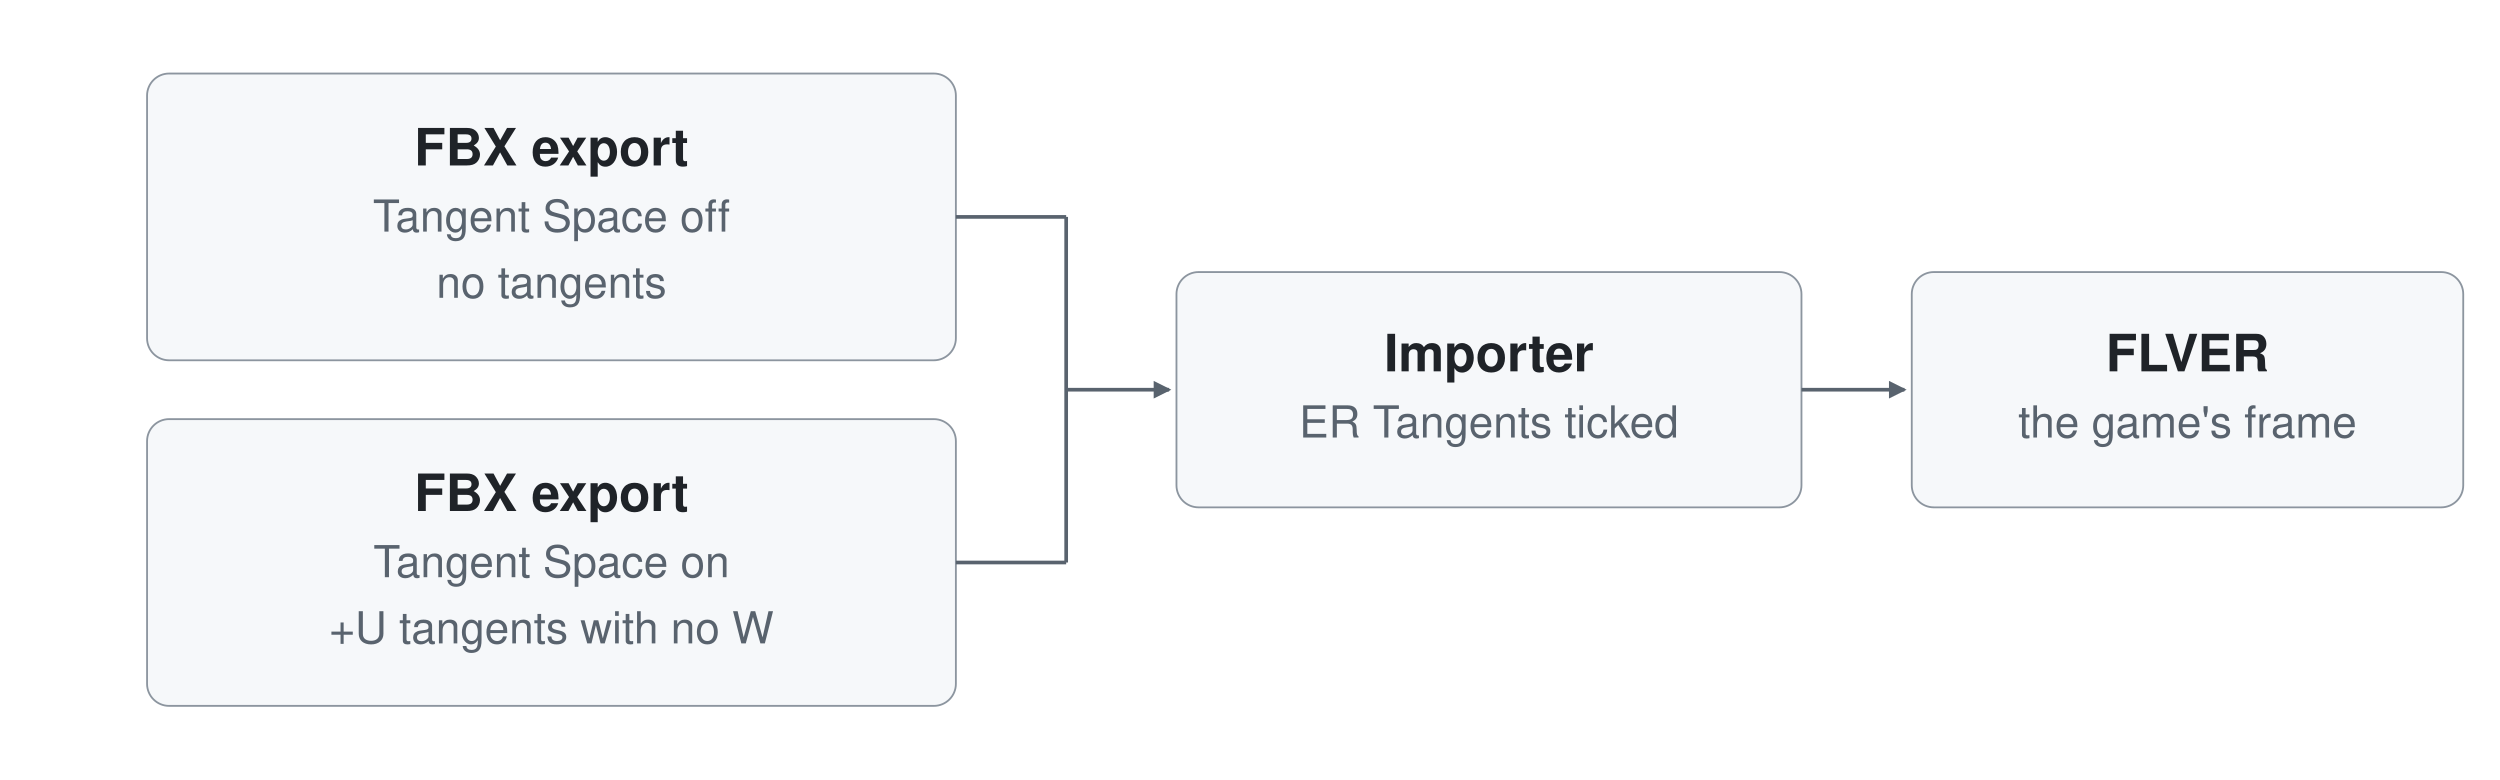
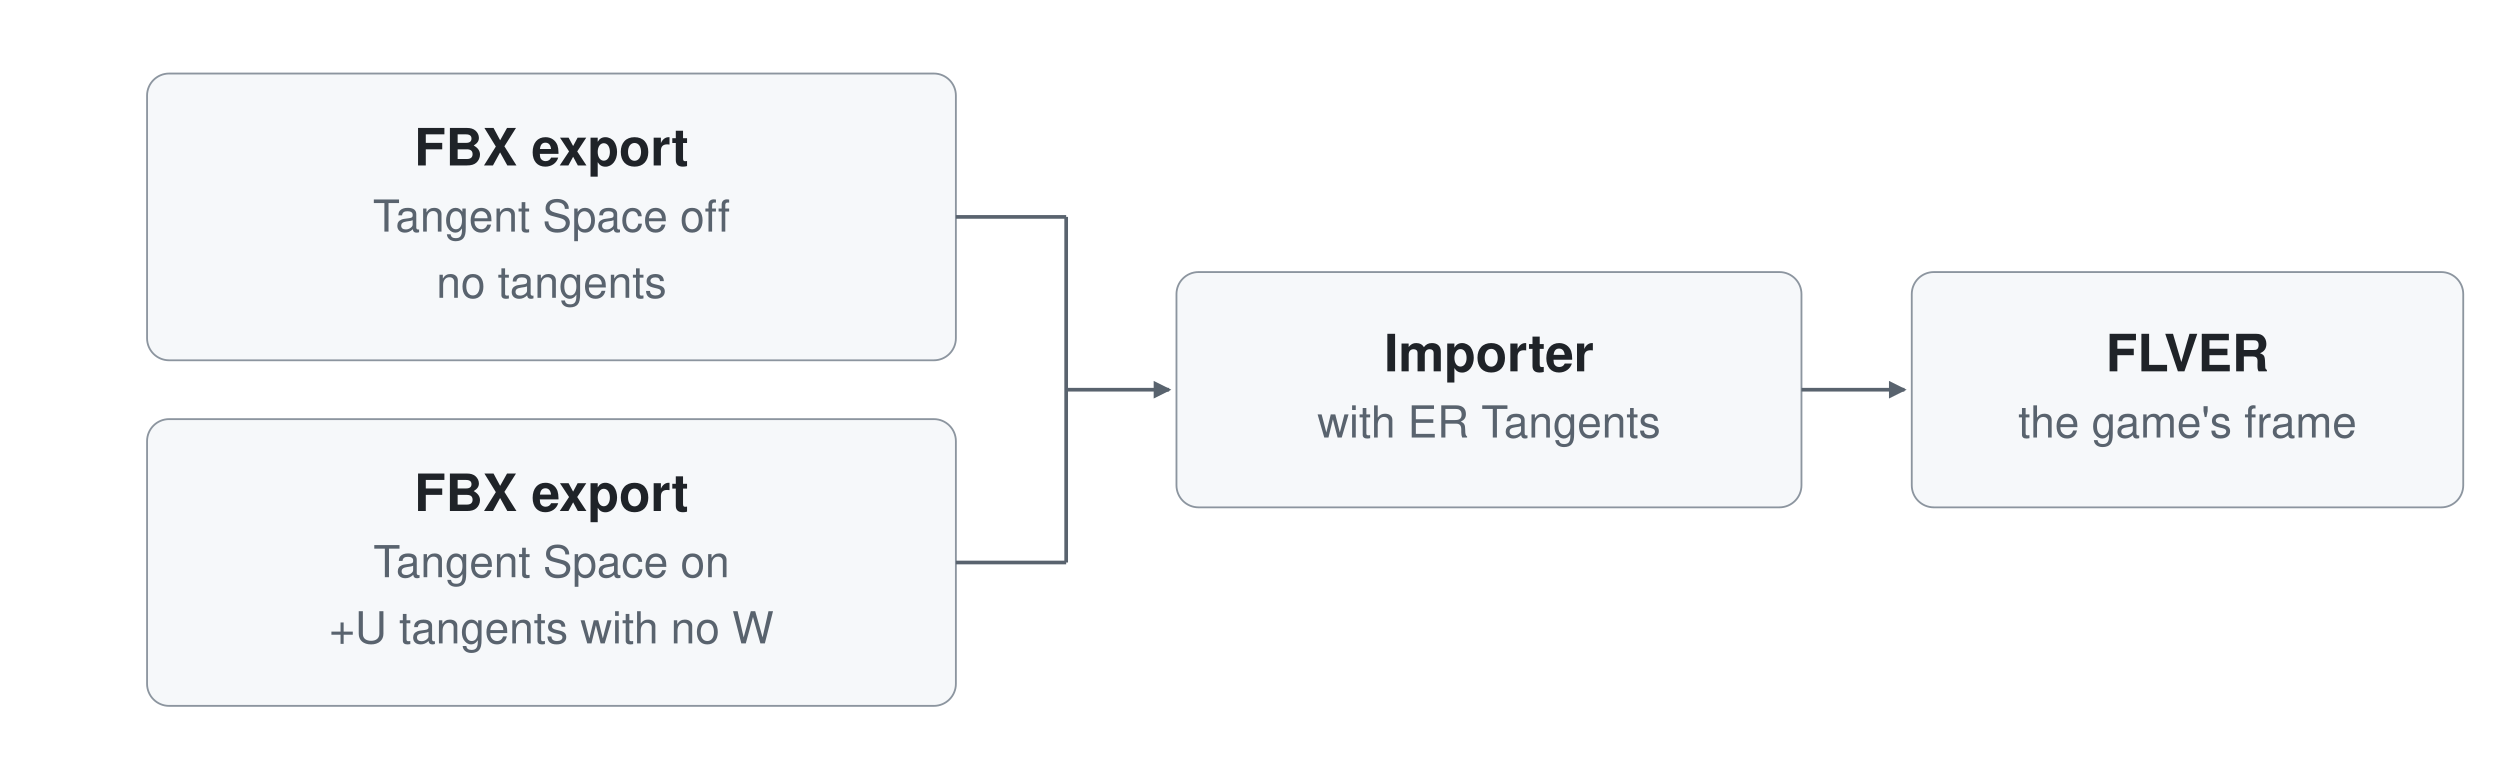
<svg xmlns="http://www.w3.org/2000/svg" width="680" height="212" viewBox="0 0 680 212" role="img">
  <style>
.t{fill:#1f2328;font:14px -apple-system,"Segoe UI",Helvetica,Arial,sans-serif}
.h{font-weight:600}
.s{fill:#59636e;font:12px -apple-system,"Segoe UI",Helvetica,Arial,sans-serif}
.o{stroke:#59636e}
.of{fill:#59636e}
.p{fill:#f6f8fa;stroke:#8c959f}
.g{stroke:#8c959f}
@media (prefers-color-scheme: dark){
.t{fill:#e6edf3}
.s{fill:#9198a1}
.o{stroke:#9198a1}
.of{fill:#9198a1}
.p{fill:#151b23;stroke:#656c76}
.g{stroke:#656c76}
}
</style>
  <defs>
    <marker id="ar" viewBox="0 0 10 10" refX="8" refY="5" markerWidth="6" markerHeight="6" orient="auto">
      <path d="M1 1L9 5L1 9z" fill="#E24B4A" />
    </marker>
    <marker id="ag" viewBox="0 0 10 10" refX="8" refY="5" markerWidth="6" markerHeight="6" orient="auto">
      <path d="M1 1L9 5L1 9z" fill="#639922" />
    </marker>
    <marker id="ab" viewBox="0 0 10 10" refX="8" refY="5" markerWidth="6" markerHeight="6" orient="auto">
      <path d="M1 1L9 5L1 9z" fill="#378ADD" />
    </marker>
    <marker id="ao" viewBox="0 0 10 10" refX="8" refY="5" markerWidth="6" markerHeight="6" orient="auto">
      <path class="of" d="M1 1L9 5L1 9z" />
    </marker>
  </defs>
  <rect class="p" x="40" y="20" width="220" height="78" rx="6" stroke-width="0.5" />
  <text class="t h" x="150" y="45" text-anchor="middle">FBX export</text>
  <text class="s" x="150" y="63" text-anchor="middle">Tangent Space off</text>
  <text class="s" x="150" y="81" text-anchor="middle">no tangents</text>
  <rect class="p" x="40" y="114" width="220" height="78" rx="6" stroke-width="0.5" />
  <text class="t h" x="150" y="139" text-anchor="middle">FBX export</text>
  <text class="s" x="150" y="157" text-anchor="middle">Tangent Space on</text>
  <text class="s" x="150" y="175" text-anchor="middle">+U tangents with no W</text>
  <rect class="p" x="320" y="74" width="170" height="64" rx="6" stroke-width="0.5" />
  <text class="t h" x="405" y="101" text-anchor="middle">Importer</text>
-   <text class="s" x="405" y="119" text-anchor="middle">ER Tangents ticked</text>
+   <text class="s" x="405" y="119" text-anchor="middle">with ER Tangents</text>
  <rect class="p" x="520" y="74" width="150" height="64" rx="6" stroke-width="0.5" />
  <text class="t h" x="595" y="101" text-anchor="middle">FLVER</text>
  <text class="s" x="595" y="119" text-anchor="middle">the game's frame</text>
  <line x1="260" y1="59" x2="290" y2="59" class="o" stroke-width="1" />
  <line x1="260" y1="153" x2="290" y2="153" class="o" stroke-width="1" />
  <line x1="290" y1="59" x2="290" y2="153" class="o" stroke-width="1" />
  <line x1="290" y1="106" x2="318" y2="106" class="o" stroke-width="1" marker-end="url(#ao)" />
  <line x1="490" y1="106" x2="518" y2="106" class="o" stroke-width="1" marker-end="url(#ao)" />
</svg>
